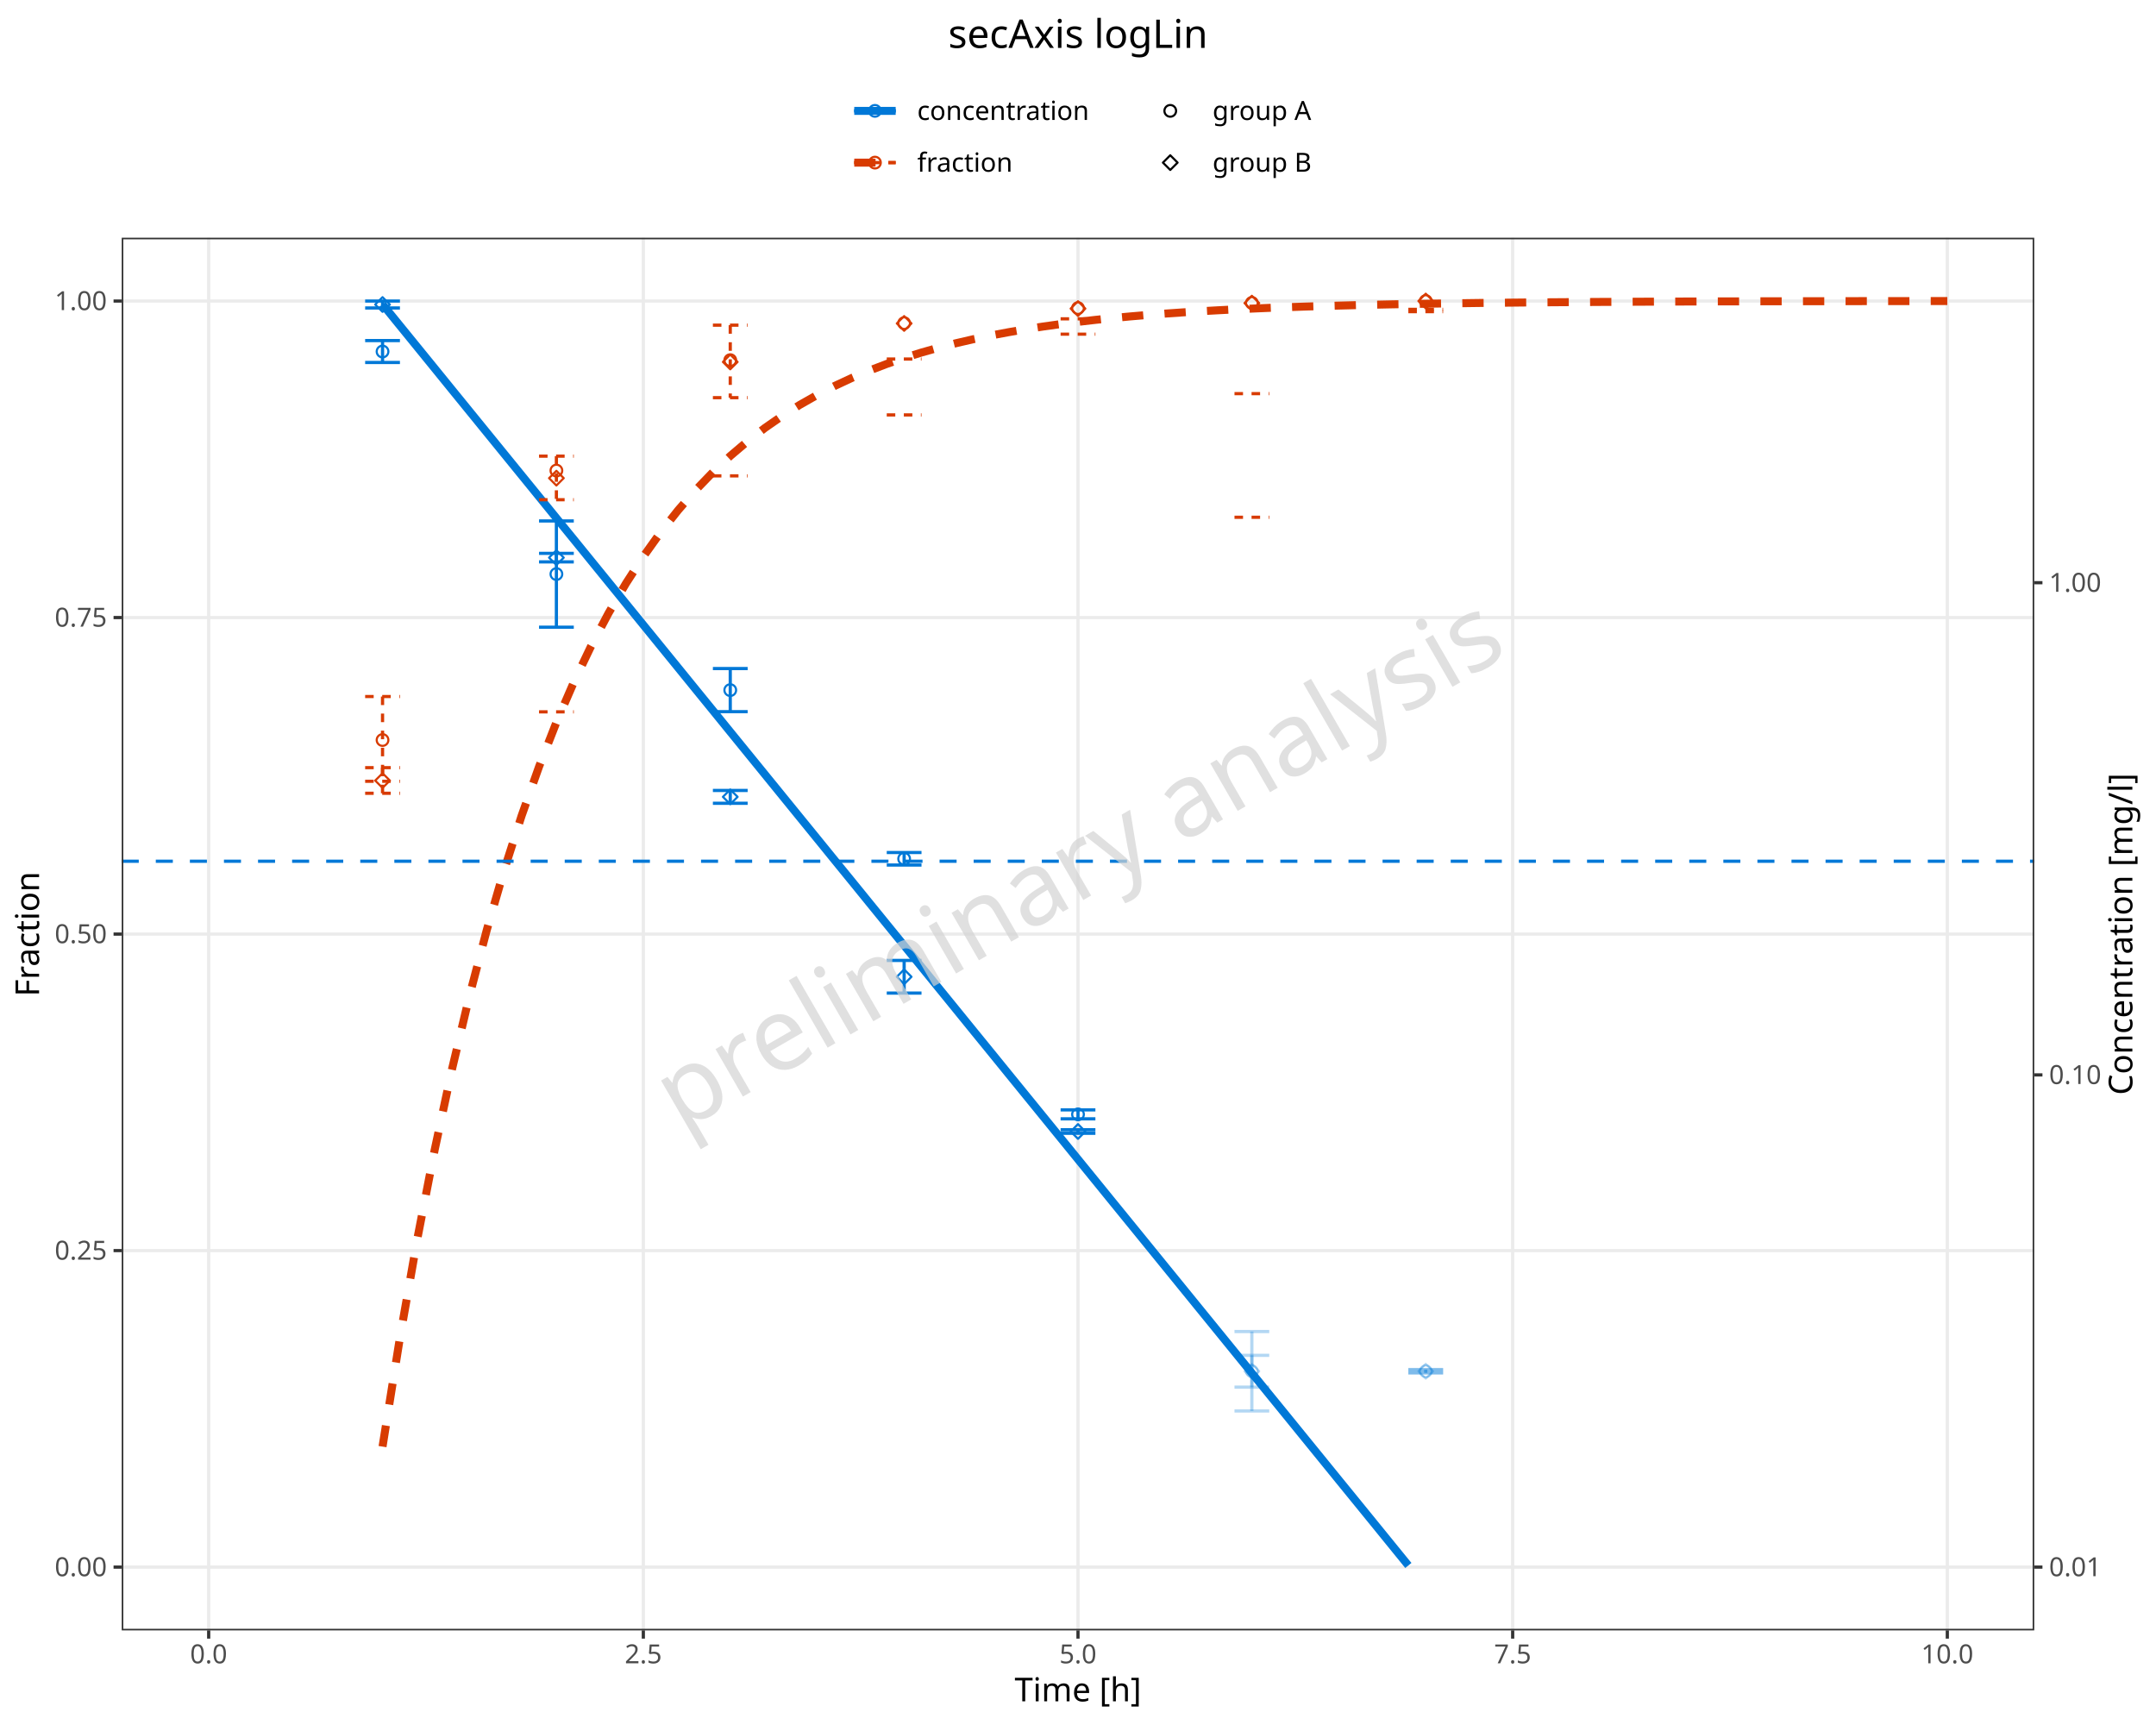
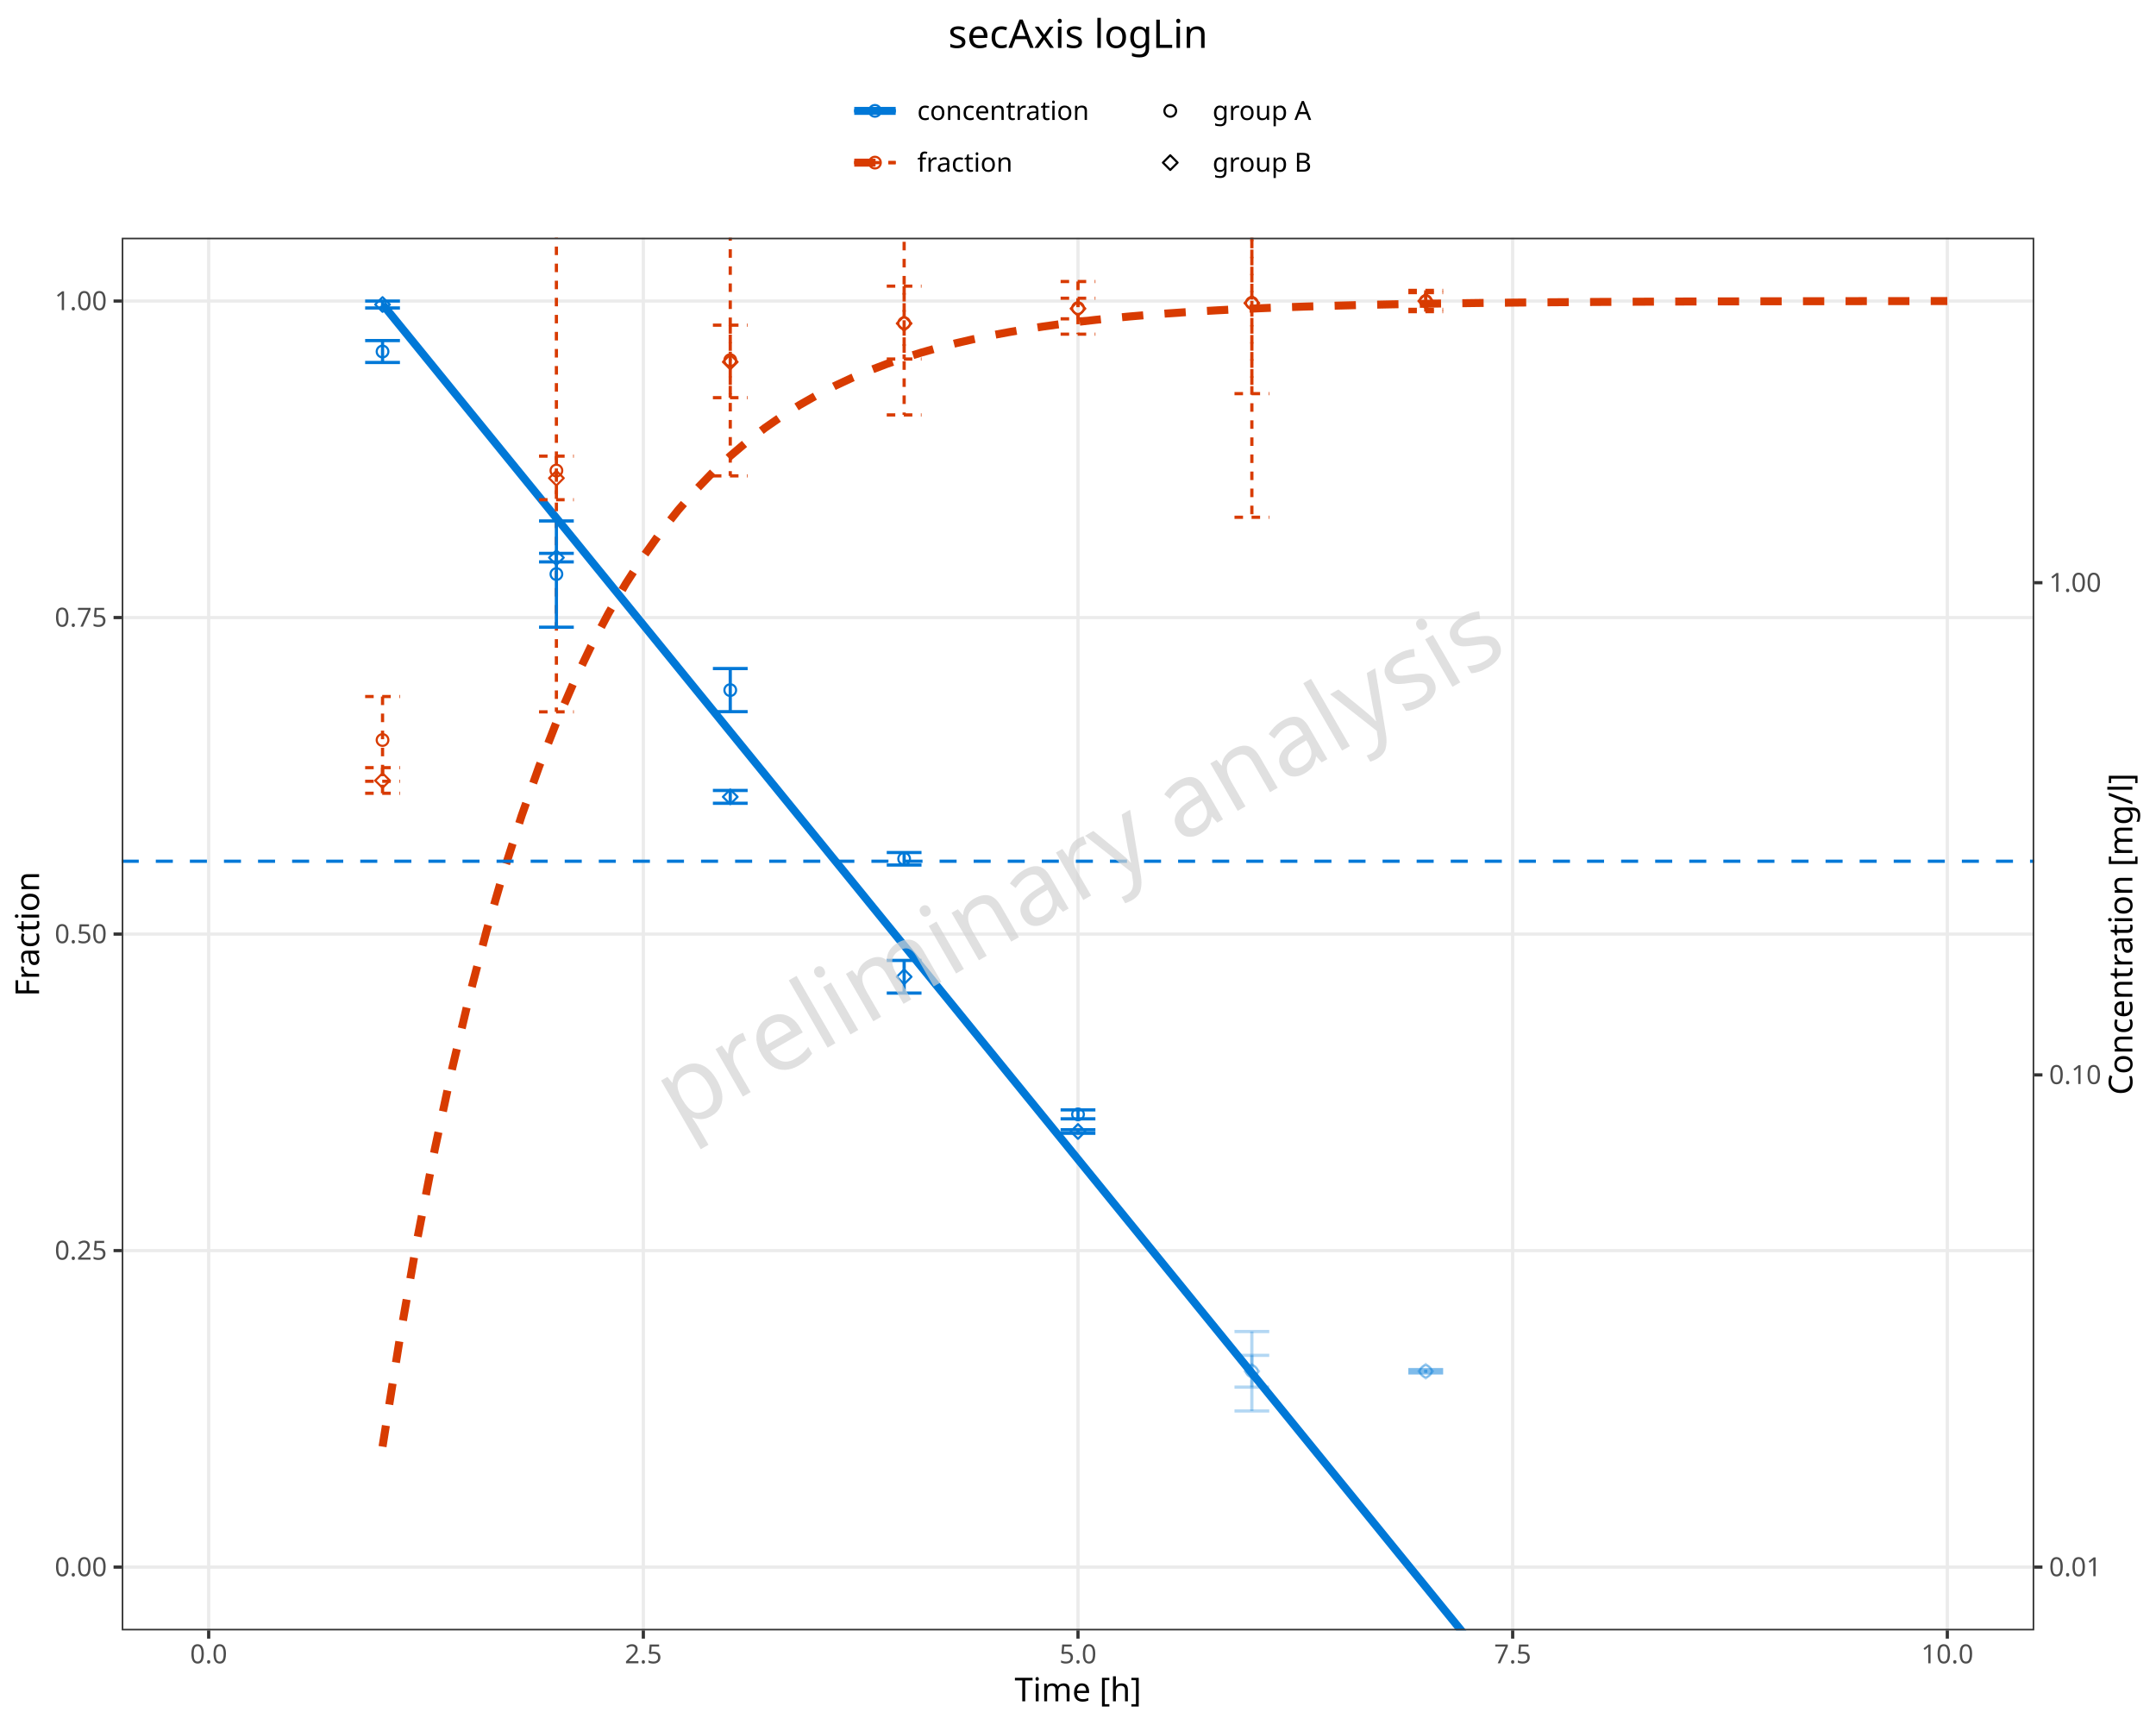
<svg xmlns="http://www.w3.org/2000/svg" class="svglite" data-engine-version="2.0" width="720.00pt" height="576.00pt" viewBox="0 0 720.00 576.00">
  <defs>
    <style type="text/css">
    .svglite line, .svglite polyline, .svglite polygon, .svglite path, .svglite rect, .svglite circle {
      fill: none;
      stroke: #000000;
      stroke-linecap: round;
      stroke-linejoin: round;
      stroke-miterlimit: 10.00;
    }
  </style>
  </defs>
  <rect width="100%" height="100%" style="stroke: none; fill: #FFFFFF;" />
  <defs>
    <clipPath id="cpMC4wMHw3MjAuMDB8MC4wMHw1NzYuMDA=">
      <rect x="0.00" y="0.00" width="720.00" height="576.00" />
    </clipPath>
  </defs>
  <g clip-path="url(#cpMC4wMHw3MjAuMDB8MC4wMHw1NzYuMDA=)">
    <rect x="0" y="0.00" width="720.00" height="576.00" style="stroke-width: 1.07; stroke: #FFFFFF; fill: #FFFFFF;" />
  </g>
  <defs>
    <clipPath id="cpNDAuNjV8Njc5LjM1fDc5LjM4fDU0NC40Mg==">
      <rect x="40.65" y="79.38" width="638.69" height="465.04" />
    </clipPath>
  </defs>
  <g clip-path="url(#cpNDAuNjV8Njc5LjM1fDc5LjM4fDU0NC40Mg==)">
    <rect x="40.65" y="79.38" width="638.69" height="465.04" style="stroke-width: 1.07; stroke: none; fill: #FFFFFF;" />
    <polyline points="40.65,523.28 679.35,523.28 " style="stroke-width: 1.07; stroke: #EBEBEB; stroke-linecap: butt;" />
    <polyline points="40.65,417.59 679.35,417.59 " style="stroke-width: 1.07; stroke: #EBEBEB; stroke-linecap: butt;" />
    <polyline points="40.65,311.90 679.35,311.90 " style="stroke-width: 1.07; stroke: #EBEBEB; stroke-linecap: butt;" />
    <polyline points="40.65,206.21 679.35,206.21 " style="stroke-width: 1.07; stroke: #EBEBEB; stroke-linecap: butt;" />
    <polyline points="40.65,100.52 679.35,100.52 " style="stroke-width: 1.07; stroke: #EBEBEB; stroke-linecap: butt;" />
    <polyline points="69.69,544.42 69.69,79.38 " style="stroke-width: 1.07; stroke: #EBEBEB; stroke-linecap: butt;" />
    <polyline points="214.84,544.42 214.84,79.38 " style="stroke-width: 1.07; stroke: #EBEBEB; stroke-linecap: butt;" />
    <polyline points="360.00,544.42 360.00,79.38 " style="stroke-width: 1.07; stroke: #EBEBEB; stroke-linecap: butt;" />
    <polyline points="505.16,544.42 505.16,79.38 " style="stroke-width: 1.07; stroke: #EBEBEB; stroke-linecap: butt;" />
    <polyline points="650.31,544.42 650.31,79.38 " style="stroke-width: 1.07; stroke: #EBEBEB; stroke-linecap: butt;" />
-     <polyline points="127.75,101.61 133.56,108.75 139.36,115.88 145.17,123.02 150.97,130.16 156.78,137.30 162.59,144.44 168.39,151.57 174.20,158.71 180.01,165.85 185.81,172.99 191.62,180.12 197.42,187.26 203.23,194.40 209.04,201.54 214.84,208.67 220.65,215.81 226.46,222.95 232.26,230.09 238.07,237.22 243.87,244.36 249.68,251.50 255.49,258.64 261.29,265.77 267.10,272.91 272.91,280.05 278.71,287.19 284.52,294.32 290.32,301.46 296.13,308.60 301.94,315.74 307.74,322.87 313.55,330.01 319.36,337.15 325.16,344.29 330.97,351.42 336.77,358.56 342.58,365.70 348.39,372.84 354.19,379.97 360.00,387.11 365.81,394.25 371.61,401.39 377.42,408.52 383.23,415.66 389.03,422.80 394.84,429.94 400.64,437.07 406.45,444.21 412.26,451.35 418.06,458.49 423.87,465.63 429.68,472.76 435.48,479.90 441.29,487.04 447.09,494.18 452.90,501.31 458.71,508.45 464.51,515.59 470.32,522.73 " style="stroke-width: 2.67; stroke: #0078D7; stroke-linecap: butt;" />
+     <polyline points="127.75,101.61 133.56,108.75 139.36,115.88 145.17,123.02 150.97,130.16 156.78,137.30 162.59,144.44 168.39,151.57 174.20,158.71 180.01,165.85 185.81,172.99 191.62,180.12 197.42,187.26 203.23,194.40 209.04,201.54 214.84,208.67 220.65,215.81 226.46,222.95 232.26,230.09 238.07,237.22 243.87,244.36 249.68,251.50 255.49,258.64 261.29,265.77 267.10,272.91 272.91,280.05 278.71,287.19 284.52,294.32 290.32,301.46 296.13,308.60 301.94,315.74 307.74,322.87 313.55,330.01 319.36,337.15 325.16,344.29 330.97,351.42 336.77,358.56 342.58,365.70 348.39,372.84 354.19,379.97 360.00,387.11 365.81,394.25 371.61,401.39 377.42,408.52 383.23,415.66 389.03,422.80 394.84,429.94 400.64,437.07 406.45,444.21 412.26,451.35 418.06,458.49 423.87,465.63 429.68,472.76 435.48,479.90 441.29,487.04 447.09,494.18 452.90,501.31 458.71,508.45 464.51,515.59 470.32,522.73 476.13,529.86 481.93,537.00 487.74,544.14 493.54,551.28 499.35,558.41 505.16,565.55 510.96,572.69 516.77,579.83 522.58,586.96 528.38,594.10 534.19,601.24 539.99,608.38 545.80,615.51 551.61,622.65 557.41,629.79 563.22,636.93 569.03,644.06 574.83,651.20 580.64,658.34 586.44,665.48 592.25,672.61 598.06,679.75 603.86,686.89 609.67,694.03 615.48,701.16 621.28,708.30 627.09,715.44 632.89,722.58 638.70,729.71 644.51,736.85 650.31,743.99 " style="stroke-width: 2.67; stroke: #0078D7; stroke-linecap: butt;" />
    <polyline points="127.75,483.04 133.56,446.64 139.36,413.70 145.17,383.89 150.97,356.92 156.78,332.51 162.59,310.43 168.39,290.45 174.20,272.37 180.01,256.01 185.81,241.21 191.62,227.82 197.42,215.70 203.23,204.73 209.04,194.81 214.84,185.84 220.65,177.71 226.46,170.36 232.26,163.71 238.07,157.69 243.87,152.25 249.68,147.32 255.49,142.86 261.29,138.83 267.10,135.18 272.91,131.88 278.71,128.89 284.52,126.18 290.32,123.74 296.13,121.52 301.94,119.52 307.74,117.71 313.55,116.07 319.36,114.58 325.16,113.24 330.97,112.02 336.77,110.93 342.58,109.93 348.39,109.03 354.19,108.22 360.00,107.48 365.81,106.81 371.61,106.21 377.42,105.66 383.23,105.17 389.03,104.72 394.84,104.32 400.64,103.95 406.45,103.62 412.26,103.32 418.06,103.05 423.87,102.80 429.68,102.58 435.48,102.38 441.29,102.20 447.09,102.04 452.90,101.89 458.71,101.75 464.51,101.63 470.32,101.52 476.13,101.42 481.93,101.33 487.74,101.25 493.54,101.17 499.35,101.11 505.16,101.05 510.96,100.99 516.77,100.94 522.58,100.90 528.38,100.86 534.19,100.82 539.99,100.79 545.80,100.76 551.61,100.73 557.41,100.71 563.22,100.68 569.03,100.66 574.83,100.64 580.64,100.63 586.44,100.61 592.25,100.60 598.06,100.59 603.86,100.58 609.67,100.57 615.48,100.56 621.28,100.55 627.09,100.54 632.89,100.54 638.70,100.53 644.51,100.52 650.31,100.52 " style="stroke-width: 2.67; stroke: #D83B01; stroke-dasharray: 7.11,7.11; stroke-linecap: butt;" />
    <polyline points="121.94,232.58 133.56,232.58 " style="stroke-width: 1.07; stroke: #D83B01; stroke-dasharray: 2.85,2.85; stroke-linecap: butt;" />
    <polyline points="127.75,232.58 127.75,260.88 " style="stroke-width: 1.07; stroke: #D83B01; stroke-dasharray: 2.85,2.85; stroke-linecap: butt;" />
    <polyline points="121.94,260.88 133.56,260.88 " style="stroke-width: 1.07; stroke: #D83B01; stroke-dasharray: 2.85,2.85; stroke-linecap: butt;" />
+     <polyline points="180.01,53.83 191.62,53.83 " style="stroke-width: 1.07; stroke: #D83B01; stroke-dasharray: 2.85,2.85; stroke-linecap: butt;" />
+     <polyline points="185.81,53.83 185.81,237.70 " style="stroke-width: 1.07; stroke: #D83B01; stroke-dasharray: 2.85,2.85; stroke-linecap: butt;" />
    <polyline points="180.01,237.70 191.62,237.70 " style="stroke-width: 1.07; stroke: #D83B01; stroke-dasharray: 2.85,2.85; stroke-linecap: butt;" />
+     <polyline points="238.07,77.53 249.68,77.53 " style="stroke-width: 1.07; stroke: #D83B01; stroke-dasharray: 2.85,2.85; stroke-linecap: butt;" />
+     <polyline points="243.87,77.53 243.87,158.90 " style="stroke-width: 1.07; stroke: #D83B01; stroke-dasharray: 2.85,2.85; stroke-linecap: butt;" />
    <polyline points="238.07,158.90 249.68,158.90 " style="stroke-width: 1.07; stroke: #D83B01; stroke-dasharray: 2.85,2.85; stroke-linecap: butt;" />
+     <polyline points="296.13,95.55 307.74,95.55 " style="stroke-width: 1.07; stroke: #D83B01; stroke-dasharray: 2.85,2.85; stroke-linecap: butt;" />
+     <polyline points="301.94,95.55 301.94,119.88 " style="stroke-width: 1.07; stroke: #D83B01; stroke-dasharray: 2.85,2.85; stroke-linecap: butt;" />
    <polyline points="296.13,119.88 307.74,119.88 " style="stroke-width: 1.07; stroke: #D83B01; stroke-dasharray: 2.85,2.85; stroke-linecap: butt;" />
+     <polyline points="354.19,94.01 365.81,94.01 " style="stroke-width: 1.07; stroke: #D83B01; stroke-dasharray: 2.85,2.85; stroke-linecap: butt;" />
+     <polyline points="360.00,94.01 360.00,111.58 " style="stroke-width: 1.07; stroke: #D83B01; stroke-dasharray: 2.85,2.85; stroke-linecap: butt;" />
    <polyline points="354.19,111.58 365.81,111.58 " style="stroke-width: 1.07; stroke: #D83B01; stroke-dasharray: 2.85,2.85; stroke-linecap: butt;" />
+     <polyline points="412.26,14.95 423.87,14.95 " style="stroke-width: 1.07; stroke: #D83B01; stroke-dasharray: 2.85,2.85; stroke-linecap: butt;" />
+     <polyline points="418.06,14.95 418.06,172.72 " style="stroke-width: 1.07; stroke: #D83B01; stroke-dasharray: 2.85,2.85; stroke-linecap: butt;" />
    <polyline points="412.26,172.72 423.87,172.72 " style="stroke-width: 1.07; stroke: #D83B01; stroke-dasharray: 2.85,2.85; stroke-linecap: butt;" />
+     <polyline points="470.32,97.72 481.93,97.72 " style="stroke-width: 1.07; stroke: #D83B01; stroke-dasharray: 2.85,2.85; stroke-linecap: butt;" />
+     <polyline points="476.13,97.72 476.13,103.30 " style="stroke-width: 1.07; stroke: #D83B01; stroke-dasharray: 2.85,2.85; stroke-linecap: butt;" />
    <polyline points="470.32,103.30 481.93,103.30 " style="stroke-width: 1.07; stroke: #D83B01; stroke-dasharray: 2.85,2.85; stroke-linecap: butt;" />
    <polyline points="121.94,256.33 133.56,256.33 " style="stroke-width: 1.07; stroke: #D83B01; stroke-dasharray: 2.85,2.85; stroke-linecap: butt;" />
    <polyline points="127.75,256.33 127.75,264.88 " style="stroke-width: 1.07; stroke: #D83B01; stroke-dasharray: 2.85,2.85; stroke-linecap: butt;" />
    <polyline points="121.94,264.88 133.56,264.88 " style="stroke-width: 1.07; stroke: #D83B01; stroke-dasharray: 2.85,2.85; stroke-linecap: butt;" />
    <polyline points="180.01,152.32 191.62,152.32 " style="stroke-width: 1.07; stroke: #D83B01; stroke-dasharray: 2.85,2.85; stroke-linecap: butt;" />
    <polyline points="185.81,152.32 185.81,166.86 " style="stroke-width: 1.07; stroke: #D83B01; stroke-dasharray: 2.85,2.85; stroke-linecap: butt;" />
    <polyline points="180.01,166.86 191.62,166.86 " style="stroke-width: 1.07; stroke: #D83B01; stroke-dasharray: 2.85,2.85; stroke-linecap: butt;" />
    <polyline points="238.07,108.58 249.68,108.58 " style="stroke-width: 1.07; stroke: #D83B01; stroke-dasharray: 2.85,2.85; stroke-linecap: butt;" />
    <polyline points="243.87,108.58 243.87,132.78 " style="stroke-width: 1.07; stroke: #D83B01; stroke-dasharray: 2.85,2.85; stroke-linecap: butt;" />
    <polyline points="238.07,132.78 249.68,132.78 " style="stroke-width: 1.07; stroke: #D83B01; stroke-dasharray: 2.85,2.85; stroke-linecap: butt;" />
+     <polyline points="296.13,75.04 307.74,75.04 " style="stroke-width: 1.07; stroke: #D83B01; stroke-dasharray: 2.85,2.85; stroke-linecap: butt;" />
+     <polyline points="301.94,75.04 301.94,138.54 " style="stroke-width: 1.07; stroke: #D83B01; stroke-dasharray: 2.85,2.85; stroke-linecap: butt;" />
    <polyline points="296.13,138.54 307.74,138.54 " style="stroke-width: 1.07; stroke: #D83B01; stroke-dasharray: 2.85,2.85; stroke-linecap: butt;" />
+     <polyline points="354.19,99.58 365.81,99.58 " style="stroke-width: 1.07; stroke: #D83B01; stroke-dasharray: 2.85,2.85; stroke-linecap: butt;" />
+     <polyline points="360.00,99.58 360.00,106.47 " style="stroke-width: 1.07; stroke: #D83B01; stroke-dasharray: 2.85,2.85; stroke-linecap: butt;" />
    <polyline points="354.19,106.47 365.81,106.47 " style="stroke-width: 1.07; stroke: #D83B01; stroke-dasharray: 2.85,2.85; stroke-linecap: butt;" />
+     <polyline points="412.26,68.66 423.87,68.66 " style="stroke-width: 1.07; stroke: #D83B01; stroke-dasharray: 2.85,2.85; stroke-linecap: butt;" />
+     <polyline points="418.06,68.66 418.06,131.44 " style="stroke-width: 1.07; stroke: #D83B01; stroke-dasharray: 2.85,2.85; stroke-linecap: butt;" />
    <polyline points="412.26,131.44 423.87,131.44 " style="stroke-width: 1.07; stroke: #D83B01; stroke-dasharray: 2.85,2.85; stroke-linecap: butt;" />
+     <polyline points="470.32,96.95 481.93,96.95 " style="stroke-width: 1.07; stroke: #D83B01; stroke-dasharray: 2.85,2.85; stroke-linecap: butt;" />
+     <polyline points="476.13,96.95 476.13,104.06 " style="stroke-width: 1.07; stroke: #D83B01; stroke-dasharray: 2.85,2.85; stroke-linecap: butt;" />
    <polyline points="470.32,104.06 481.93,104.06 " style="stroke-width: 1.07; stroke: #D83B01; stroke-dasharray: 2.85,2.85; stroke-linecap: butt;" />
    <polyline points="121.94,113.72 133.56,113.72 " style="stroke-width: 1.07; stroke: #0078D7; stroke-linecap: butt;" />
    <polyline points="127.75,113.72 127.75,121.03 " style="stroke-width: 1.07; stroke: #0078D7; stroke-linecap: butt;" />
    <polyline points="121.94,121.03 133.56,121.03 " style="stroke-width: 1.07; stroke: #0078D7; stroke-linecap: butt;" />
    <polyline points="180.01,173.95 191.62,173.95 " style="stroke-width: 1.07; stroke: #0078D7; stroke-linecap: butt;" />
    <polyline points="185.81,173.95 185.81,209.43 " style="stroke-width: 1.07; stroke: #0078D7; stroke-linecap: butt;" />
    <polyline points="180.01,209.43 191.62,209.43 " style="stroke-width: 1.07; stroke: #0078D7; stroke-linecap: butt;" />
    <polyline points="238.07,223.24 249.68,223.24 " style="stroke-width: 1.07; stroke: #0078D7; stroke-linecap: butt;" />
    <polyline points="243.87,223.24 243.87,237.63 " style="stroke-width: 1.07; stroke: #0078D7; stroke-linecap: butt;" />
    <polyline points="238.07,237.63 249.68,237.63 " style="stroke-width: 1.07; stroke: #0078D7; stroke-linecap: butt;" />
    <polyline points="296.13,284.67 307.74,284.67 " style="stroke-width: 1.07; stroke: #0078D7; stroke-linecap: butt;" />
    <polyline points="301.94,284.67 301.94,288.85 " style="stroke-width: 1.07; stroke: #0078D7; stroke-linecap: butt;" />
    <polyline points="296.13,288.85 307.74,288.85 " style="stroke-width: 1.07; stroke: #0078D7; stroke-linecap: butt;" />
    <polyline points="354.19,370.61 365.81,370.61 " style="stroke-width: 1.07; stroke: #0078D7; stroke-linecap: butt;" />
    <polyline points="360.00,370.61 360.00,373.59 " style="stroke-width: 1.07; stroke: #0078D7; stroke-linecap: butt;" />
    <polyline points="354.19,373.59 365.81,373.59 " style="stroke-width: 1.07; stroke: #0078D7; stroke-linecap: butt;" />
    <polyline points="412.26,444.62 423.87,444.62 " style="stroke-width: 1.07; stroke: #0078D7; stroke-opacity: 0.30; stroke-linecap: butt;" />
    <polyline points="418.06,444.62 418.06,471.14 " style="stroke-width: 1.07; stroke: #0078D7; stroke-opacity: 0.30; stroke-linecap: butt;" />
    <polyline points="412.26,471.14 423.87,471.14 " style="stroke-width: 1.07; stroke: #0078D7; stroke-opacity: 0.30; stroke-linecap: butt;" />
    <polyline points="470.32,457.41 481.93,457.41 " style="stroke-width: 1.07; stroke: #0078D7; stroke-opacity: 0.30; stroke-linecap: butt;" />
    <polyline points="476.13,457.41 476.13,458.35 " style="stroke-width: 1.07; stroke: #0078D7; stroke-opacity: 0.30; stroke-linecap: butt;" />
    <polyline points="470.32,458.35 481.93,458.35 " style="stroke-width: 1.07; stroke: #0078D7; stroke-opacity: 0.30; stroke-linecap: butt;" />
    <polyline points="121.94,100.52 133.56,100.52 " style="stroke-width: 1.07; stroke: #0078D7; stroke-linecap: butt;" />
    <polyline points="127.75,100.52 127.75,102.84 " style="stroke-width: 1.07; stroke: #0078D7; stroke-linecap: butt;" />
    <polyline points="121.94,102.84 133.56,102.84 " style="stroke-width: 1.07; stroke: #0078D7; stroke-linecap: butt;" />
    <polyline points="180.01,184.77 191.62,184.77 " style="stroke-width: 1.07; stroke: #0078D7; stroke-linecap: butt;" />
    <polyline points="185.81,184.77 185.81,187.63 " style="stroke-width: 1.07; stroke: #0078D7; stroke-linecap: butt;" />
    <polyline points="180.01,187.63 191.62,187.63 " style="stroke-width: 1.07; stroke: #0078D7; stroke-linecap: butt;" />
    <polyline points="238.07,263.94 249.68,263.94 " style="stroke-width: 1.07; stroke: #0078D7; stroke-linecap: butt;" />
    <polyline points="243.87,263.94 243.87,268.23 " style="stroke-width: 1.07; stroke: #0078D7; stroke-linecap: butt;" />
    <polyline points="238.07,268.23 249.68,268.23 " style="stroke-width: 1.07; stroke: #0078D7; stroke-linecap: butt;" />
    <polyline points="296.13,320.70 307.74,320.70 " style="stroke-width: 1.07; stroke: #0078D7; stroke-linecap: butt;" />
    <polyline points="301.94,320.70 301.94,331.61 " style="stroke-width: 1.07; stroke: #0078D7; stroke-linecap: butt;" />
    <polyline points="296.13,331.61 307.74,331.61 " style="stroke-width: 1.07; stroke: #0078D7; stroke-linecap: butt;" />
    <polyline points="354.19,377.24 365.81,377.24 " style="stroke-width: 1.07; stroke: #0078D7; stroke-linecap: butt;" />
    <polyline points="360.00,377.24 360.00,378.41 " style="stroke-width: 1.07; stroke: #0078D7; stroke-linecap: butt;" />
    <polyline points="354.19,378.41 365.81,378.41 " style="stroke-width: 1.07; stroke: #0078D7; stroke-linecap: butt;" />
    <polyline points="412.26,452.57 423.87,452.57 " style="stroke-width: 1.07; stroke: #0078D7; stroke-opacity: 0.30; stroke-linecap: butt;" />
    <polyline points="418.06,452.57 418.06,463.18 " style="stroke-width: 1.07; stroke: #0078D7; stroke-opacity: 0.30; stroke-linecap: butt;" />
    <polyline points="412.26,463.18 423.87,463.18 " style="stroke-width: 1.07; stroke: #0078D7; stroke-opacity: 0.30; stroke-linecap: butt;" />
    <polyline points="470.32,457.28 481.93,457.28 " style="stroke-width: 1.07; stroke: #0078D7; stroke-opacity: 0.30; stroke-linecap: butt;" />
    <polyline points="476.13,457.28 476.13,458.48 " style="stroke-width: 1.07; stroke: #0078D7; stroke-opacity: 0.30; stroke-linecap: butt;" />
    <polyline points="470.32,458.48 481.93,458.48 " style="stroke-width: 1.07; stroke: #0078D7; stroke-opacity: 0.30; stroke-linecap: butt;" />
    <circle cx="127.75" cy="247.10" r="1.95" style="stroke-width: 0.71; stroke: #D83B01;" />
    <circle cx="185.81" cy="157.13" r="1.95" style="stroke-width: 0.71; stroke: #D83B01;" />
    <circle cx="243.87" cy="120.26" r="1.95" style="stroke-width: 0.71; stroke: #D83B01;" />
    <circle cx="301.94" cy="107.90" r="1.95" style="stroke-width: 0.71; stroke: #D83B01;" />
    <circle cx="360.00" cy="102.88" r="1.95" style="stroke-width: 0.71; stroke: #D83B01;" />
    <circle cx="418.06" cy="101.14" r="1.95" style="stroke-width: 0.71; stroke: #D83B01;" />
    <circle cx="476.13" cy="100.52" r="1.95" style="stroke-width: 0.71; stroke: #D83B01;" />
    <polygon points="127.75,263.09 130.20,260.64 127.75,258.19 125.30,260.64 " style="stroke-width: 0.71; stroke: #D83B01; fill: none;" />
    <polygon points="185.81,162.11 188.26,159.66 185.81,157.21 183.36,159.66 " style="stroke-width: 0.71; stroke: #D83B01; fill: none;" />
    <polygon points="243.87,123.31 246.32,120.86 243.87,118.41 241.42,120.86 " style="stroke-width: 0.71; stroke: #D83B01; fill: none;" />
    <polygon points="301.94,110.45 304.39,108.00 301.94,105.55 299.49,108.00 " style="stroke-width: 0.71; stroke: #D83B01; fill: none;" />
    <polygon points="360.00,105.49 362.45,103.04 360.00,100.59 357.55,103.04 " style="stroke-width: 0.71; stroke: #D83B01; fill: none;" />
    <polygon points="418.06,103.67 420.51,101.22 418.06,98.77 415.61,101.22 " style="stroke-width: 0.71; stroke: #D83B01; fill: none;" />
    <polygon points="476.13,102.97 478.58,100.52 476.13,98.07 473.68,100.52 " style="stroke-width: 0.71; stroke: #D83B01; fill: none;" />
    <circle cx="127.75" cy="117.38" r="1.95" style="stroke-width: 0.71; stroke: #0078D7;" />
    <circle cx="185.81" cy="191.69" r="1.95" style="stroke-width: 0.71; stroke: #0078D7;" />
    <circle cx="243.87" cy="230.44" r="1.95" style="stroke-width: 0.71; stroke: #0078D7;" />
    <circle cx="301.94" cy="286.76" r="1.95" style="stroke-width: 0.71; stroke: #0078D7;" />
    <circle cx="360.00" cy="372.10" r="1.95" style="stroke-width: 0.71; stroke: #0078D7;" />
    <circle cx="418.06" cy="457.88" r="1.95" style="stroke-width: 0.71; stroke: #0078D7; stroke-opacity: 0.30;" />
    <circle cx="476.13" cy="457.88" r="1.95" style="stroke-width: 0.71; stroke: #0078D7; stroke-opacity: 0.30;" />
    <polygon points="127.75,104.13 130.20,101.68 127.75,99.23 125.30,101.68 " style="stroke-width: 0.71; stroke: #0078D7; fill: none;" />
    <polygon points="185.81,188.65 188.26,186.20 185.81,183.75 183.36,186.20 " style="stroke-width: 0.71; stroke: #0078D7; fill: none;" />
    <polygon points="243.87,268.53 246.32,266.08 243.87,263.64 241.42,266.08 " style="stroke-width: 0.71; stroke: #0078D7; fill: none;" />
    <polygon points="301.94,328.61 304.39,326.16 301.94,323.71 299.49,326.16 " style="stroke-width: 0.71; stroke: #0078D7; fill: none;" />
    <polygon points="360.00,380.27 362.45,377.82 360.00,375.37 357.55,377.82 " style="stroke-width: 0.71; stroke: #0078D7; fill: none;" />
    <polygon points="418.06,460.33 420.51,457.88 418.06,455.43 415.61,457.88 " style="stroke-width: 0.71; stroke: #0078D7; stroke-opacity: 0.30; fill: none;" />
    <polygon points="476.13,460.33 478.58,457.88 476.13,455.43 473.68,457.88 " style="stroke-width: 0.71; stroke: #0078D7; stroke-opacity: 0.30; fill: none;" />
    <line x1="40.65" y1="287.58" x2="679.35" y2="287.58" style="stroke-width: 1.07; stroke: #0078D7; stroke-dasharray: 5.69,5.69; stroke-linecap: butt;" />
    <rect x="40.65" y="79.38" width="638.69" height="465.04" style="stroke-width: 1.07; stroke: #333333;" />
  </g>
  <g clip-path="url(#cpMC4wMHw3MjAuMDB8MC4wMHw1NzYuMDA=)">
    <text x="35.72" y="526.31" text-anchor="end" style="font-size: 8.80px; fill: #4D4D4D; font-family: sans;" textLength="17.13px" lengthAdjust="spacingAndGlyphs">0.00</text>
    <text x="35.72" y="420.62" text-anchor="end" style="font-size: 8.80px; fill: #4D4D4D; font-family: sans;" textLength="17.13px" lengthAdjust="spacingAndGlyphs">0.25</text>
    <text x="35.72" y="314.93" text-anchor="end" style="font-size: 8.80px; fill: #4D4D4D; font-family: sans;" textLength="17.13px" lengthAdjust="spacingAndGlyphs">0.50</text>
    <text x="35.72" y="209.24" text-anchor="end" style="font-size: 8.80px; fill: #4D4D4D; font-family: sans;" textLength="17.13px" lengthAdjust="spacingAndGlyphs">0.75</text>
    <text x="35.72" y="103.55" text-anchor="end" style="font-size: 8.80px; fill: #4D4D4D; font-family: sans;" textLength="17.13px" lengthAdjust="spacingAndGlyphs">1.00</text>
    <polyline points="37.92,523.28 40.65,523.28 " style="stroke-width: 1.07; stroke: #333333; stroke-linecap: butt;" />
    <polyline points="37.92,417.59 40.65,417.59 " style="stroke-width: 1.07; stroke: #333333; stroke-linecap: butt;" />
    <polyline points="37.92,311.90 40.65,311.90 " style="stroke-width: 1.07; stroke: #333333; stroke-linecap: butt;" />
    <polyline points="37.92,206.21 40.65,206.21 " style="stroke-width: 1.07; stroke: #333333; stroke-linecap: butt;" />
    <polyline points="37.92,100.52 40.65,100.52 " style="stroke-width: 1.07; stroke: #333333; stroke-linecap: butt;" />
    <polyline points="682.08,523.28 679.35,523.28 " style="stroke-width: 1.07; stroke: #333333; stroke-linecap: butt;" />
    <polyline points="682.08,358.93 679.35,358.93 " style="stroke-width: 1.07; stroke: #333333; stroke-linecap: butt;" />
    <polyline points="682.08,194.58 679.35,194.58 " style="stroke-width: 1.07; stroke: #333333; stroke-linecap: butt;" />
    <text x="684.28" y="526.31" style="font-size: 8.80px; fill: #4D4D4D; font-family: sans;" textLength="17.13px" lengthAdjust="spacingAndGlyphs">0.01</text>
    <text x="684.28" y="361.96" style="font-size: 8.80px; fill: #4D4D4D; font-family: sans;" textLength="17.13px" lengthAdjust="spacingAndGlyphs">0.10</text>
    <text x="684.28" y="197.61" style="font-size: 8.80px; fill: #4D4D4D; font-family: sans;" textLength="17.13px" lengthAdjust="spacingAndGlyphs">1.00</text>
    <polyline points="69.69,547.16 69.69,544.42 " style="stroke-width: 1.07; stroke: #333333; stroke-linecap: butt;" />
    <polyline points="214.84,547.16 214.84,544.42 " style="stroke-width: 1.07; stroke: #333333; stroke-linecap: butt;" />
    <polyline points="360.00,547.16 360.00,544.42 " style="stroke-width: 1.07; stroke: #333333; stroke-linecap: butt;" />
    <polyline points="505.16,547.16 505.16,544.42 " style="stroke-width: 1.07; stroke: #333333; stroke-linecap: butt;" />
    <polyline points="650.31,547.16 650.31,544.42 " style="stroke-width: 1.07; stroke: #333333; stroke-linecap: butt;" />
    <text x="69.69" y="555.40" text-anchor="middle" style="font-size: 8.80px; fill: #4D4D4D; font-family: sans;" textLength="12.23px" lengthAdjust="spacingAndGlyphs">0.0</text>
    <text x="214.84" y="555.40" text-anchor="middle" style="font-size: 8.80px; fill: #4D4D4D; font-family: sans;" textLength="12.23px" lengthAdjust="spacingAndGlyphs">2.5</text>
    <text x="360.00" y="555.40" text-anchor="middle" style="font-size: 8.80px; fill: #4D4D4D; font-family: sans;" textLength="12.23px" lengthAdjust="spacingAndGlyphs">5.0</text>
    <text x="505.16" y="555.40" text-anchor="middle" style="font-size: 8.80px; fill: #4D4D4D; font-family: sans;" textLength="12.23px" lengthAdjust="spacingAndGlyphs">7.5</text>
    <text x="650.31" y="555.40" text-anchor="middle" style="font-size: 8.80px; fill: #4D4D4D; font-family: sans;" textLength="17.13px" lengthAdjust="spacingAndGlyphs">10.0</text>
    <text x="360.00" y="568.10" text-anchor="middle" style="font-size: 11.00px; font-family: sans;" textLength="39.73px" lengthAdjust="spacingAndGlyphs">Time [h]</text>
    <text transform="translate(13.05,311.90) rotate(-90)" text-anchor="middle" style="font-size: 11.00px; font-family: sans;" textLength="39.74px" lengthAdjust="spacingAndGlyphs">Fraction</text>
    <text transform="translate(712.10,311.90) rotate(-90)" text-anchor="middle" style="font-size: 11.00px; font-family: sans;" textLength="98.45px" lengthAdjust="spacingAndGlyphs">Concentration [mg/l]</text>
    <rect x="278.07" y="22.90" width="87.66" height="45.52" style="stroke-width: 1.07; stroke: none; fill: #FFFFFF;" />
    <rect x="283.55" y="28.38" width="17.28" height="17.28" style="stroke-width: 1.07; stroke: none; fill: #FFFFFF;" />
    <line x1="285.28" y1="37.02" x2="299.11" y2="37.02" style="stroke-width: 2.67; stroke: #0078D7; stroke-linecap: butt;" />
    <line x1="285.28" y1="37.02" x2="299.11" y2="37.02" style="stroke-width: 1.07; stroke: #0078D7; stroke-linecap: butt;" />
    <circle cx="292.19" cy="37.02" r="1.95" style="stroke-width: 0.71; stroke: #0078D7;" />
    <line x1="285.28" y1="37.02" x2="299.11" y2="37.02" style="stroke-width: 1.07; stroke: #0078D7; stroke-dasharray: 5.69,5.69; stroke-linecap: butt;" />
    <rect x="283.55" y="45.66" width="17.28" height="17.28" style="stroke-width: 1.07; stroke: none; fill: #FFFFFF;" />
    <line x1="285.28" y1="54.30" x2="299.11" y2="54.30" style="stroke-width: 2.67; stroke: #D83B01; stroke-dasharray: 7.11,7.11; stroke-linecap: butt;" />
    <line x1="285.28" y1="54.30" x2="299.11" y2="54.30" style="stroke-width: 1.07; stroke: #D83B01; stroke-dasharray: 2.85,2.85; stroke-linecap: butt;" />
    <circle cx="292.19" cy="54.30" r="1.95" style="stroke-width: 0.71; stroke: #D83B01;" />
    <line x1="285.28" y1="54.30" x2="299.11" y2="54.30" style="stroke-width: 1.07; stroke: #D83B01; stroke-dasharray: 5.69,5.69; stroke-linecap: butt;" />
    <text x="306.31" y="40.05" style="font-size: 8.80px; font-family: sans;" textLength="52.84px" lengthAdjust="spacingAndGlyphs">concentration</text>
    <text x="306.31" y="57.33" style="font-size: 8.80px; font-family: sans;" textLength="28.86px" lengthAdjust="spacingAndGlyphs">fraction</text>
    <rect x="376.69" y="22.90" width="65.24" height="45.52" style="stroke-width: 1.07; stroke: none; fill: #FFFFFF;" />
    <rect x="382.17" y="28.38" width="17.28" height="17.28" style="stroke-width: 1.07; stroke: none; fill: #FFFFFF;" />
    <circle cx="390.81" cy="37.02" r="1.95" style="stroke-width: 0.71;" />
    <rect x="382.17" y="45.66" width="17.28" height="17.28" style="stroke-width: 1.07; stroke: none; fill: #FFFFFF;" />
    <polygon points="390.81,56.75 393.26,54.30 390.81,51.85 388.36,54.30 " style="stroke-width: 0.71; fill: none;" />
    <text x="404.93" y="40.05" style="font-size: 8.80px; font-family: sans;" textLength="30.82px" lengthAdjust="spacingAndGlyphs">group A</text>
    <text x="404.93" y="57.33" style="font-size: 8.80px; font-family: sans;" textLength="30.82px" lengthAdjust="spacingAndGlyphs">group B</text>
    <text x="360.00" y="15.99" text-anchor="middle" style="font-size: 13.20px; font-family: sans;" textLength="84.40px" lengthAdjust="spacingAndGlyphs">secAxis logLin</text>
    <text transform="translate(365.87,298.17) rotate(-30)" text-anchor="middle" style="font-size: 34.14px; fill: #D3D3D3; fill-opacity: 0.70; font-family: sans;" textLength="299.85px" lengthAdjust="spacingAndGlyphs">preliminary analysis</text>
  </g>
</svg>
